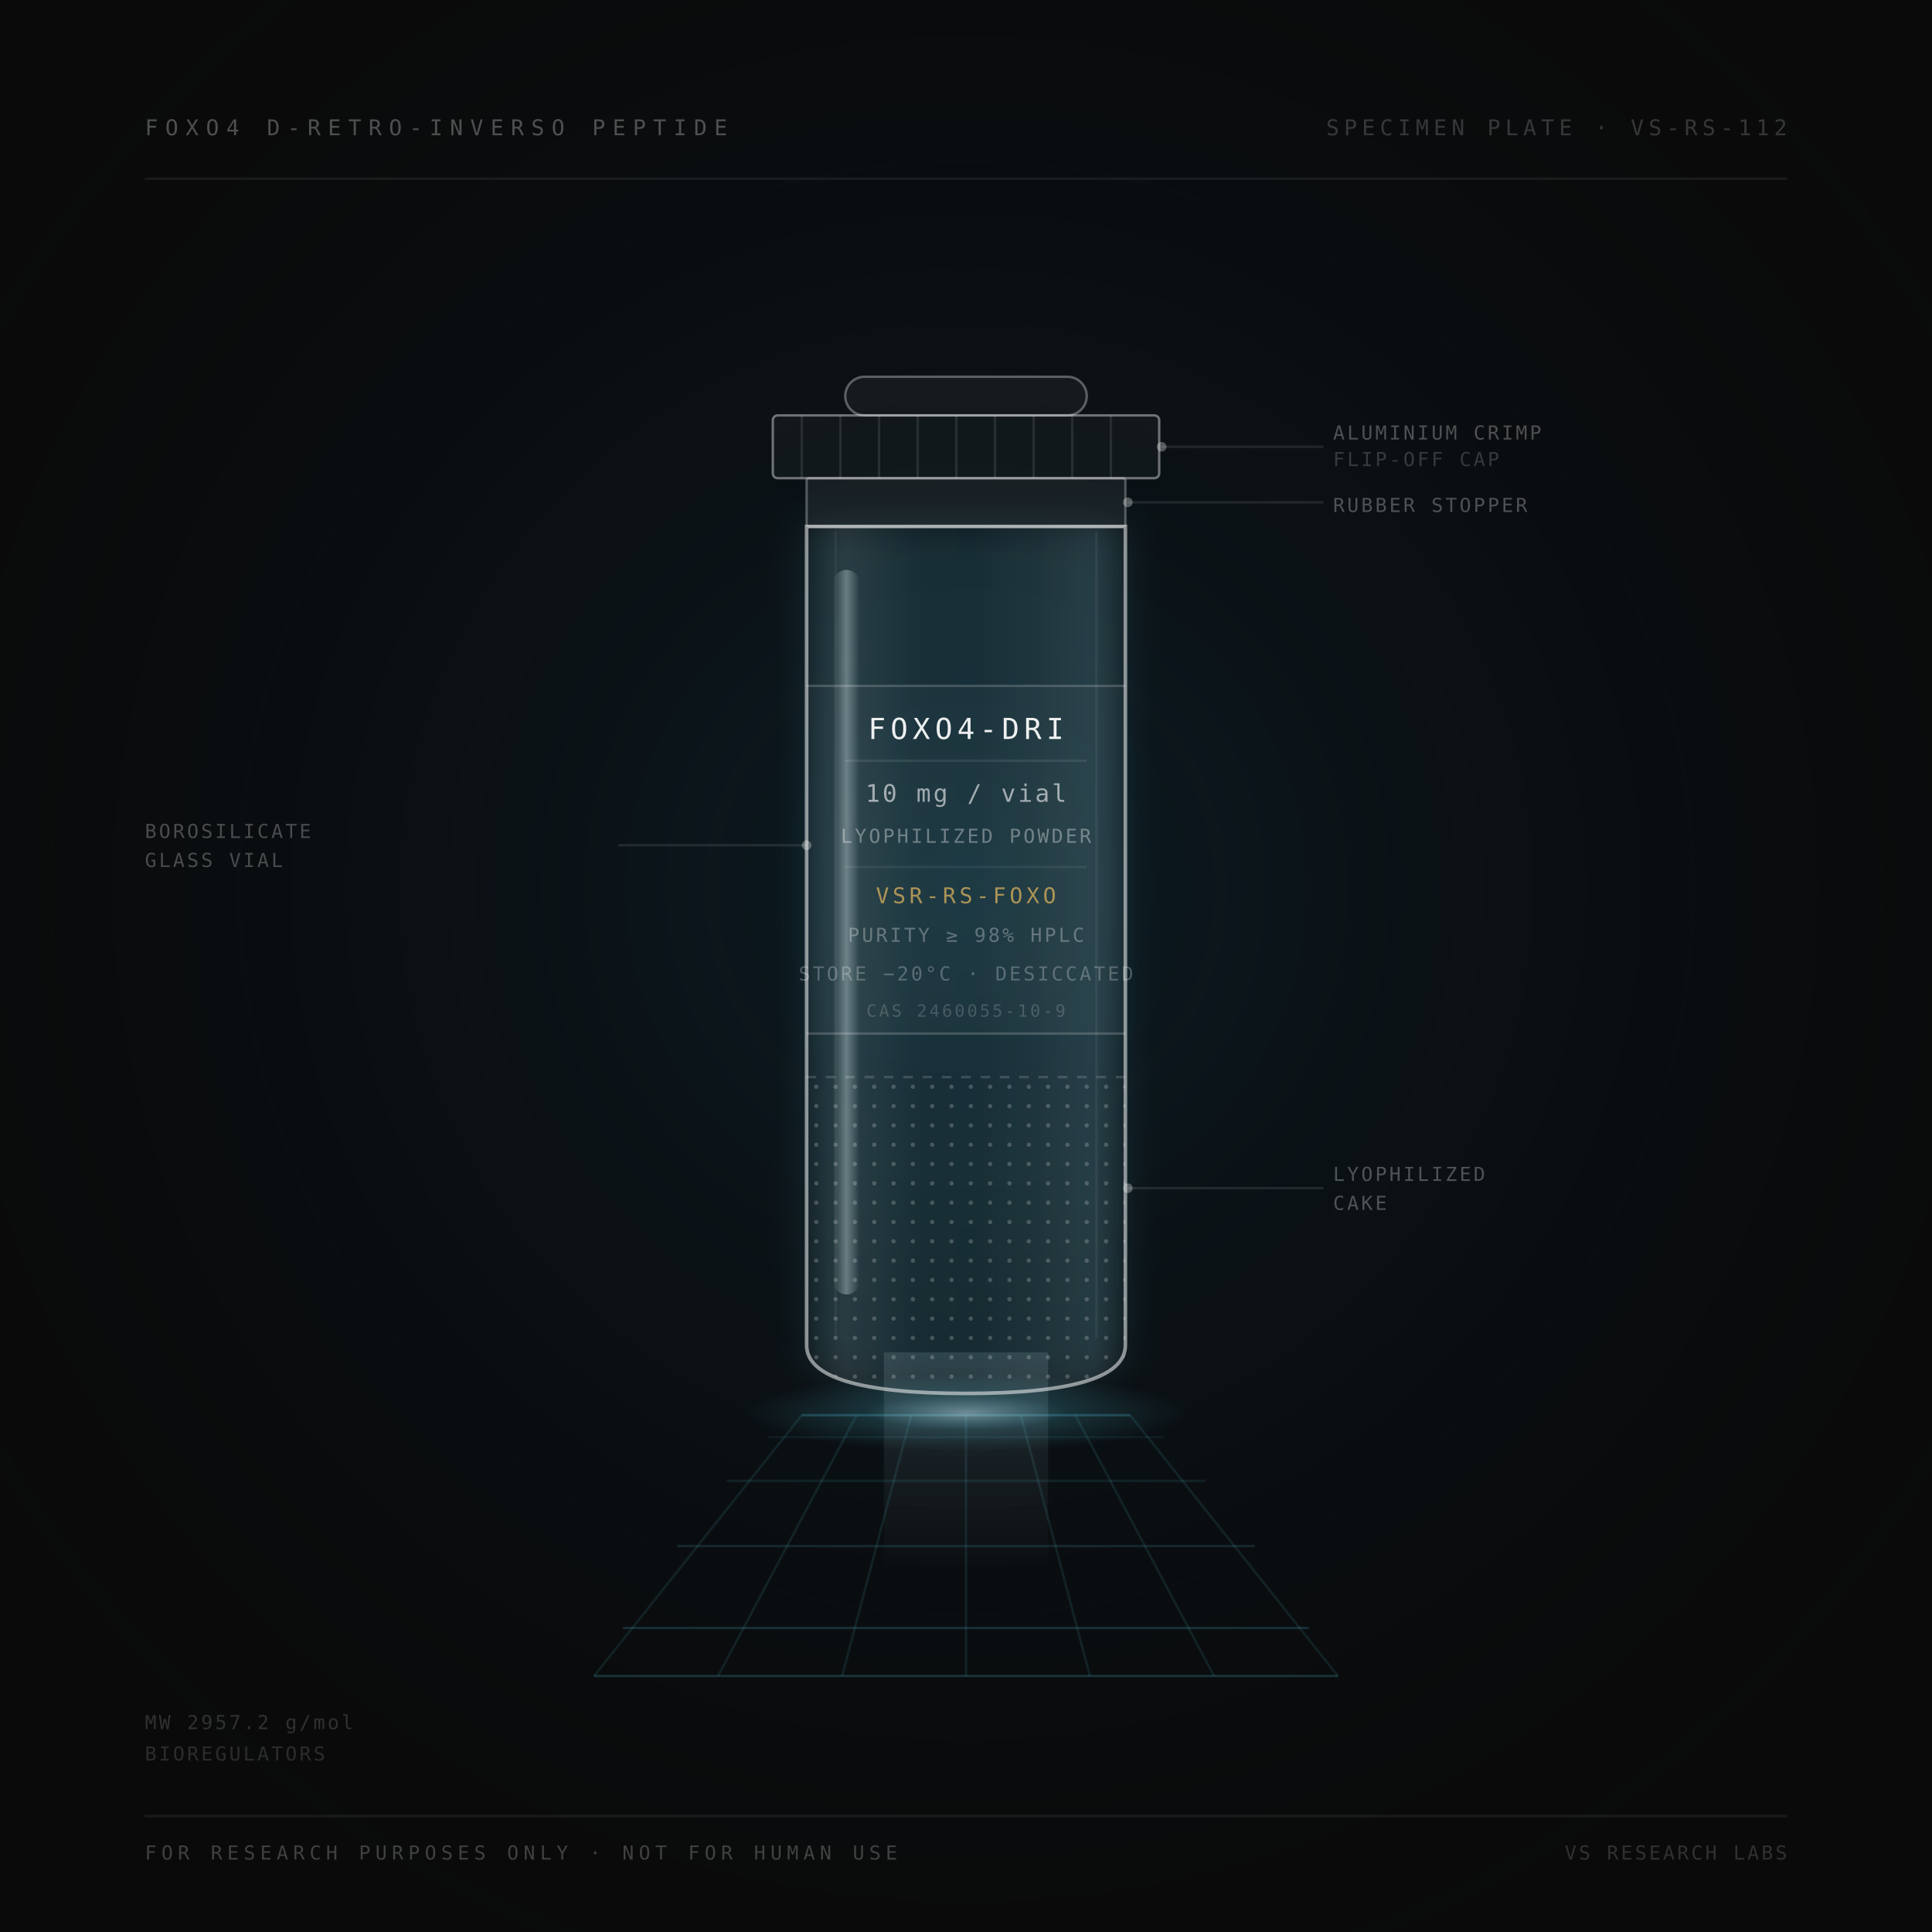
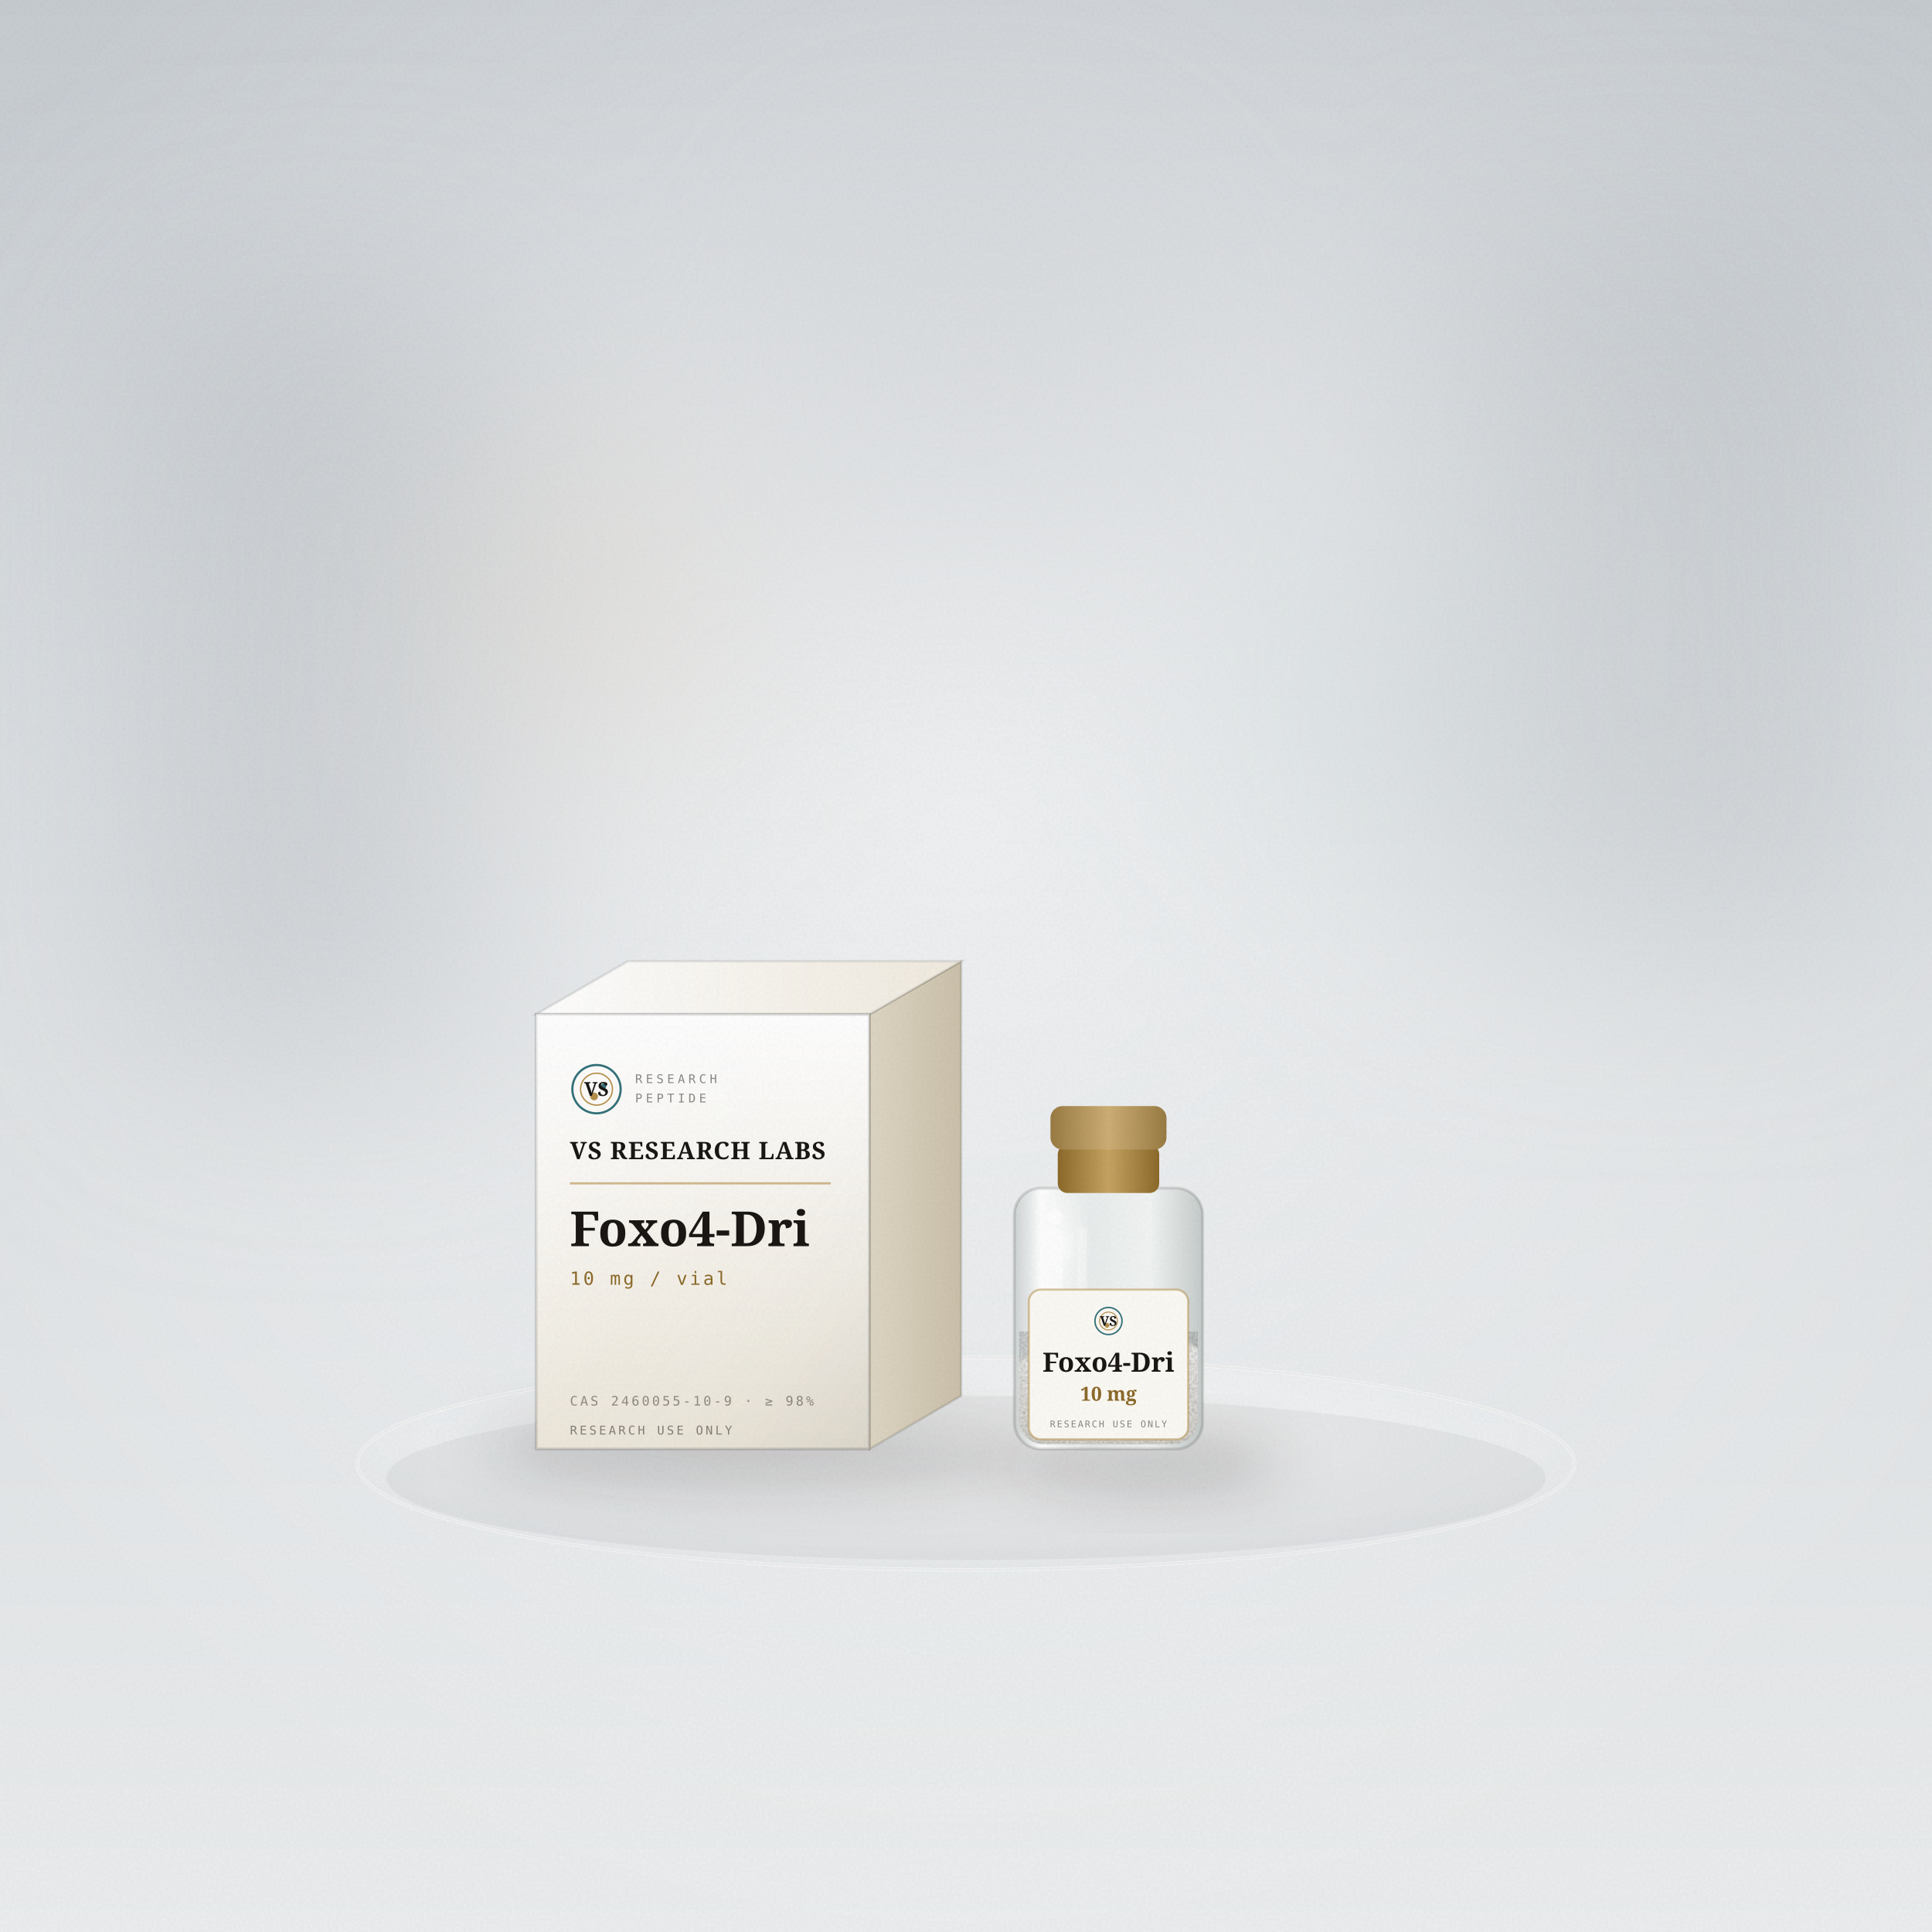
- <svg xmlns="http://www.w3.org/2000/svg" viewBox="0 0 800 800">
+ <svg xmlns="http://www.w3.org/2000/svg" viewBox="0 0 800 800" width="800" height="800" role="img" aria-label="Foxo4-Dri 10 mg — research carton and vial">
  <defs>
-     <pattern id="lyoDots" width="8" height="8" patternUnits="userSpaceOnUse">
-       <circle cx="2" cy="2" r="0.9" fill="rgba(255,255,255,0.2)" />
-     </pattern>
-     <clipPath id="vialFill">
-       <path d="M333 446 L333 557 Q333 576 400 576 Q467 576 467 557 L467 446 Z" />
+     <linearGradient id="lab" x1="0" y1="0" x2="0" y2="1">
+       <stop offset="0" stop-color="#C7CCD1" />
+       <stop offset="0.5" stop-color="#DCE0E3" />
+       <stop offset="1" stop-color="#ECEEEF" />
+     </linearGradient>
+     <radialGradient id="key" cx="50%" cy="42%" r="60%">
+       <stop offset="0" stop-color="#FFFFFF" stop-opacity="0.6" />
+       <stop offset="1" stop-color="#FFFFFF" stop-opacity="0" />
+     </radialGradient>
+     <filter id="blurXl" x="-60%" y="-60%" width="220%" height="220%">
+       <feGaussianBlur stdDeviation="42" />
+     </filter>
+     <filter id="shadow" x="-70%" y="-70%" width="240%" height="240%">
+       <feGaussianBlur stdDeviation="12" />
+     </filter>
+     <radialGradient id="disc" cx="50%" cy="38%" r="70%">
+       <stop offset="0" stop-color="#FFFFFF" stop-opacity="0.85" />
+       <stop offset="0.7" stop-color="#EDEFF1" stop-opacity="0.5" />
+       <stop offset="1" stop-color="#D7DBDE" stop-opacity="0.35" />
+     </radialGradient>
+     <linearGradient id="boxFront" x1="0" y1="0" x2="0" y2="1">
+       <stop offset="0" stop-color="#FFFFFF" />
+       <stop offset="1" stop-color="#EEE8DB" />
+     </linearGradient>
+     <linearGradient id="boxTop" x1="0" y1="0" x2="1" y2="0">
+       <stop offset="0" stop-color="#FFFFFF" />
+       <stop offset="1" stop-color="#F1EBDF" />
+     </linearGradient>
+     <linearGradient id="boxSide" x1="0" y1="0" x2="1" y2="0">
+       <stop offset="0" stop-color="#DED6C4" />
+       <stop offset="1" stop-color="#CBC1AB" />
+     </linearGradient>
+     <linearGradient id="boxDiag" x1="0" y1="0" x2="1" y2="1">
+       <stop offset="0" stop-color="#FFFFFF" stop-opacity="0.5" />
+       <stop offset="0.5" stop-color="#FFFFFF" stop-opacity="0" />
+       <stop offset="1" stop-color="#1A1714" stop-opacity="0.08" />
+     </linearGradient>
+     <linearGradient id="glass" x1="0" y1="0" x2="1" y2="0">
+       <stop offset="0" stop-color="#C9D0CF" stop-opacity="0.85" />
+       <stop offset="0.14" stop-color="#FFFFFF" stop-opacity="0.95" />
+       <stop offset="0.4" stop-color="#E9EEEC" stop-opacity="0.7" />
+       <stop offset="0.72" stop-color="#F4F7F5" stop-opacity="0.8" />
+       <stop offset="1" stop-color="#BEC6C4" stop-opacity="0.85" />
+     </linearGradient>
+     <linearGradient id="powder" x1="0" y1="0" x2="0" y2="1">
+       <stop offset="0" stop-color="#FFFFFF" />
+       <stop offset="1" stop-color="#E4E2DB" />
+     </linearGradient>
+     <filter id="grain">
+       <feTurbulence type="fractalNoise" baseFrequency="0.9" numOctaves="2" seed="7" result="n" />
+       <feColorMatrix in="n" type="matrix" values="0 0 0 0 0  0 0 0 0 0  0 0 0 0 0  0 0 0 0.6 0" />
+     </filter>
+     <filter id="film" x="0" y="0" width="100%" height="100%">
+       <feTurbulence type="fractalNoise" baseFrequency="0.85" numOctaves="2" seed="3" result="n" />
+       <feColorMatrix in="n" type="matrix" values="0 0 0 0 0  0 0 0 0 0  0 0 0 0 0  0 0 0 0.05 0" />
+     </filter>
+     <radialGradient id="spec" cx="50%" cy="50%" r="50%">
+       <stop offset="0" stop-color="#FFFFFF" stop-opacity="0.95" />
+       <stop offset="0.5" stop-color="#FFFFFF" stop-opacity="0.22" />
+       <stop offset="1" stop-color="#FFFFFF" stop-opacity="0" />
+     </radialGradient>
+     <linearGradient id="cap" x1="0" y1="0" x2="1" y2="0">
+       <stop offset="0" stop-color="#8C6A2A" />
+       <stop offset="0.5" stop-color="#C7A463" />
+       <stop offset="1" stop-color="#8C6A2A" />
+     </linearGradient>
+     <clipPath id="vialclip">
+       <rect x="2" y="42" width="74" height="104" rx="10" />
    </clipPath>
-     <radialGradient id="bgDepth" cx="0.5" cy="0.46" r="0.62">
-       <stop offset="0" stop-color="#0e2a38" stop-opacity="0.55" />
-       <stop offset="0.55" stop-color="#0a1822" stop-opacity="0.28" />
-       <stop offset="1" stop-color="#0a0a0a" stop-opacity="0" />
-     </radialGradient>
-     <radialGradient id="floorPool" cx="0.5" cy="0.5" r="0.5">
-       <stop offset="0" stop-color="#bfeffd" stop-opacity="0.5" />
-       <stop offset="0.45" stop-color="#5EDDF6" stop-opacity="0.16" />
-       <stop offset="1" stop-color="#5EDDF6" stop-opacity="0" />
-     </radialGradient>
-     <linearGradient id="glassBody" x1="0" y1="0" x2="1" y2="0">
-       <stop offset="0" stop-color="#ffffff" stop-opacity="0.02" />
-       <stop offset="0.12" stop-color="#ffffff" stop-opacity="0.085" />
-       <stop offset="0.34" stop-color="#ffffff" stop-opacity="0.015" />
-       <stop offset="0.52" stop-color="#ffffff" stop-opacity="0.008" />
-       <stop offset="0.72" stop-color="#ffffff" stop-opacity="0.04" />
-       <stop offset="0.9" stop-color="#cdeefb" stop-opacity="0.09" />
-       <stop offset="1" stop-color="#ffffff" stop-opacity="0.02" />
-     </linearGradient>
-     <linearGradient id="spec" x1="0" y1="0" x2="1" y2="0">
-       <stop offset="0" stop-color="#eafdff" stop-opacity="0" />
-       <stop offset="0.5" stop-color="#eafdff" stop-opacity="0.55" />
-       <stop offset="1" stop-color="#eafdff" stop-opacity="0" />
-     </linearGradient>
-     <linearGradient id="reflFade" x1="0" y1="0" x2="0" y2="1">
-       <stop offset="0" stop-color="#cdeefb" stop-opacity="0.13" />
-       <stop offset="1" stop-color="#cdeefb" stop-opacity="0" />
-     </linearGradient>
-     <filter id="vglow" x="-60%" y="-60%" width="220%" height="220%">
-       <feGaussianBlur stdDeviation="7" />
-     </filter>
  </defs>
-   <rect width="800" height="800" fill="#0a0a0a" />
-   <rect width="800" height="800" fill="url(#bgDepth)" />
-   <line x1="60" y1="74" x2="740" y2="74" stroke="rgba(255,255,255,0.07)" stroke-width="1" />
-   <text x="60" y="56" font-family="monospace" font-size="9" fill="rgba(255,255,255,0.28)" letter-spacing="3">FOXO4 D-RETRO-INVERSO PEPTIDE</text>
-   <text x="740" y="56" font-family="monospace" font-size="9" fill="rgba(255,255,255,0.18)" letter-spacing="2" text-anchor="end">SPECIMEN PLATE · VS-RS-112</text>
-   <g class="pad">
-     <line x1="332" y1="586" x2="468" y2="586" stroke="#5EDDF6" stroke-opacity="0.22" stroke-width="1" />
-     <line x1="332.0" y1="586" x2="246.0" y2="694" stroke="#5EDDF6" stroke-opacity="0.10" stroke-width="1" />
-     <line x1="354.7" y1="586" x2="297.3" y2="694" stroke="#5EDDF6" stroke-opacity="0.10" stroke-width="1" />
-     <line x1="377.3" y1="586" x2="348.7" y2="694" stroke="#5EDDF6" stroke-opacity="0.10" stroke-width="1" />
-     <line x1="400.0" y1="586" x2="400.0" y2="694" stroke="#5EDDF6" stroke-opacity="0.10" stroke-width="1" />
-     <line x1="422.7" y1="586" x2="451.3" y2="694" stroke="#5EDDF6" stroke-opacity="0.10" stroke-width="1" />
-     <line x1="445.3" y1="586" x2="502.7" y2="694" stroke="#5EDDF6" stroke-opacity="0.10" stroke-width="1" />
-     <line x1="468.0" y1="586" x2="554.0" y2="694" stroke="#5EDDF6" stroke-opacity="0.10" stroke-width="1" />
-     <line x1="318.2" y1="595.1" x2="481.8" y2="595.1" stroke="#5EDDF6" stroke-opacity="0.071" stroke-width="1" />
-     <line x1="301.0" y1="613.2" x2="499.0" y2="613.2" stroke="#5EDDF6" stroke-opacity="0.097" stroke-width="1" />
-     <line x1="280.4" y1="640.2" x2="519.6" y2="640.2" stroke="#5EDDF6" stroke-opacity="0.128" stroke-width="1" />
-     <line x1="258.0" y1="674.1" x2="542.0" y2="674.1" stroke="#5EDDF6" stroke-opacity="0.162" stroke-width="1" />
-     <line x1="246.0" y1="694.0" x2="554.0" y2="694.0" stroke="#5EDDF6" stroke-opacity="0.180" stroke-width="1" />
+   <rect width="800" height="800" fill="url(#lab)" />
+   <g filter="url(#blurXl)" opacity="0.6">
+     <rect x="60" y="120" width="150" height="320" rx="16" fill="#AEB4BA" />
+     <rect x="600" y="90" width="170" height="300" rx="16" fill="#B4BABF" />
+     <rect x="330" y="70" width="150" height="160" rx="14" fill="#C2C7CC" />
+     <circle cx="250" cy="250" r="70" fill="#C7A463" opacity="0.25" />
+     <circle cx="560" cy="300" r="64" fill="#62A0A6" opacity="0.22" />
  </g>
-   <path d="M334 218 L334 557 Q334 577 400 577 Q466 577 466 557 L466 218 Z" fill="#5EDDF6" opacity="0.12" filter="url(#vglow)" />
-   <ellipse cx="400" cy="585" rx="92" ry="16" fill="url(#floorPool)" />
-   <rect x="366" y="560" width="68" height="92" fill="url(#reflFade)" />
-   <rect x="350" y="156" width="100" height="16" rx="8" fill="rgba(255,255,255,0.04)" stroke="rgba(255,255,255,0.32)" stroke-width="1" />
-   <rect x="320" y="172" width="160" height="26" rx="2" fill="rgba(255,255,255,0.03)" stroke="rgba(255,255,255,0.4)" stroke-width="1" />
-   <line x1="332" y1="172" x2="332" y2="198" stroke="rgba(255,255,255,0.1)" stroke-width="1" />
-   <line x1="348" y1="172" x2="348" y2="198" stroke="rgba(255,255,255,0.1)" stroke-width="1" />
-   <line x1="364" y1="172" x2="364" y2="198" stroke="rgba(255,255,255,0.1)" stroke-width="1" />
-   <line x1="380" y1="172" x2="380" y2="198" stroke="rgba(255,255,255,0.1)" stroke-width="1" />
-   <line x1="396" y1="172" x2="396" y2="198" stroke="rgba(255,255,255,0.1)" stroke-width="1" />
-   <line x1="412" y1="172" x2="412" y2="198" stroke="rgba(255,255,255,0.1)" stroke-width="1" />
-   <line x1="428" y1="172" x2="428" y2="198" stroke="rgba(255,255,255,0.1)" stroke-width="1" />
-   <line x1="444" y1="172" x2="444" y2="198" stroke="rgba(255,255,255,0.1)" stroke-width="1" />
-   <line x1="460" y1="172" x2="460" y2="198" stroke="rgba(255,255,255,0.1)" stroke-width="1" />
-   <rect x="334" y="198" width="132" height="20" rx="1" fill="rgba(255,255,255,0.06)" stroke="rgba(255,255,255,0.28)" stroke-width="1" />
-   <path d="M334 218 L334 557 Q334 577 400 577 Q466 577 466 557 L466 218 Z" fill="url(#glassBody)" stroke="rgba(255,255,255,0.52)" stroke-width="1.5" />
-   <rect x="345" y="236" width="11" height="300" rx="5.5" fill="url(#spec)" opacity="0.6" />
-   <line x1="346" y1="220" x2="346" y2="554" stroke="rgba(255,255,255,0.05)" stroke-width="1" />
-   <line x1="454" y1="220" x2="454" y2="554" stroke="rgba(255,255,255,0.06)" stroke-width="1" />
-   <line x1="334" y1="446" x2="466" y2="446" stroke="rgba(255,255,255,0.16)" stroke-width="1" stroke-dasharray="4,4" />
-   <rect x="334" y="447" width="132" height="128" fill="url(#lyoDots)" clip-path="url(#vialFill)" />
-   <rect x="334" y="284" width="132" height="144" fill="rgba(255,255,255,0.025)" />
-   <line x1="334" y1="284" x2="466" y2="284" stroke="rgba(255,255,255,0.18)" stroke-width="1" />
-   <line x1="334" y1="428" x2="466" y2="428" stroke="rgba(255,255,255,0.18)" stroke-width="1" />
-   <text x="400" y="306" font-family="monospace" font-size="12" font-weight="500" fill="rgba(255,255,255,0.92)" letter-spacing="2" text-anchor="middle">FOXO4-DRI</text>
-   <line x1="350" y1="315" x2="450" y2="315" stroke="rgba(255,255,255,0.09)" stroke-width="1" />
-   <text x="400" y="332" font-family="monospace" font-size="10" fill="rgba(255,255,255,0.58)" letter-spacing="1" text-anchor="middle">10 mg / vial</text>
-   <text x="400" y="349" font-family="monospace" font-size="8" fill="rgba(255,255,255,0.36)" letter-spacing="1" text-anchor="middle">LYOPHILIZED POWDER</text>
-   <line x1="350" y1="359" x2="450" y2="359" stroke="rgba(255,255,255,0.07)" stroke-width="1" />
-   <text x="400" y="374" font-family="monospace" font-size="9" fill="#C4A35A" letter-spacing="1.5" text-anchor="middle" opacity="0.85">VSR-RS-FOXO</text>
-   <text x="400" y="390" font-family="monospace" font-size="8" fill="rgba(255,255,255,0.3)" letter-spacing="1" text-anchor="middle">PURITY ≥ 98% HPLC</text>
-   <text x="400" y="406" font-family="monospace" font-size="8" fill="rgba(255,255,255,0.26)" letter-spacing="1" text-anchor="middle">STORE −20°C · DESICCATED</text>
-   <text x="400" y="421" font-family="monospace" font-size="7" fill="rgba(255,255,255,0.18)" letter-spacing="1" text-anchor="middle">CAS 2460055-10-9</text>
-   <line x1="481" y1="185" x2="548" y2="185" stroke="rgba(255,255,255,0.1)" stroke-width="1" />
-   <circle cx="481" cy="185" r="2" fill="rgba(255,255,255,0.3)" />
-   <text x="552" y="182" font-family="monospace" font-size="8" fill="rgba(255,255,255,0.28)" letter-spacing="1">ALUMINIUM CRIMP</text>
-   <text x="552" y="193" font-family="monospace" font-size="8" fill="rgba(255,255,255,0.18)" letter-spacing="1">FLIP-OFF CAP</text>
-   <line x1="467" y1="208" x2="548" y2="208" stroke="rgba(255,255,255,0.1)" stroke-width="1" />
-   <circle cx="467" cy="208" r="2" fill="rgba(255,255,255,0.3)" />
-   <text x="552" y="212" font-family="monospace" font-size="8" fill="rgba(255,255,255,0.28)" letter-spacing="1">RUBBER STOPPER</text>
-   <line x1="467" y1="492" x2="548" y2="492" stroke="rgba(255,255,255,0.1)" stroke-width="1" />
-   <circle cx="467" cy="492" r="2" fill="rgba(255,255,255,0.3)" />
-   <text x="552" y="489" font-family="monospace" font-size="8" fill="rgba(255,255,255,0.28)" letter-spacing="1">LYOPHILIZED</text>
-   <text x="552" y="501" font-family="monospace" font-size="8" fill="rgba(255,255,255,0.28)" letter-spacing="1">CAKE</text>
-   <line x1="334" y1="350" x2="256" y2="350" stroke="rgba(255,255,255,0.1)" stroke-width="1" />
-   <circle cx="334" cy="350" r="2" fill="rgba(255,255,255,0.3)" />
-   <text x="60" y="347" font-family="monospace" font-size="8" fill="rgba(255,255,255,0.26)" letter-spacing="1">BOROSILICATE</text>
-   <text x="60" y="359" font-family="monospace" font-size="8" fill="rgba(255,255,255,0.26)" letter-spacing="1">GLASS VIAL</text>
-   <text x="60" y="716" font-family="monospace" font-size="8" fill="rgba(255,255,255,0.16)" letter-spacing="1">MW 2957.2 g/mol</text>
-   <text x="60" y="729" font-family="monospace" font-size="8" fill="rgba(255,255,255,0.14)" letter-spacing="1">BIOREGULATORS</text>
-   <line x1="60" y1="752" x2="740" y2="752" stroke="rgba(255,255,255,0.07)" stroke-width="1" />
-   <text x="60" y="770" font-family="monospace" font-size="8" fill="rgba(255,255,255,0.22)" letter-spacing="2">FOR RESEARCH PURPOSES ONLY · NOT FOR HUMAN USE</text>
-   <text x="740" y="770" font-family="monospace" font-size="8" fill="rgba(255,255,255,0.16)" letter-spacing="1" text-anchor="end">VS RESEARCH LABS</text>
+   <rect width="800" height="800" fill="url(#key)" />
+   <ellipse cx="400" cy="606" rx="252" ry="44" fill="url(#disc)" />
+   <ellipse cx="400" cy="606" rx="252" ry="44" fill="none" stroke="#FFFFFF" stroke-opacity="0.8" stroke-width="1.4" />
+   <ellipse cx="400" cy="606" rx="252" ry="44" fill="none" stroke="#1A1714" stroke-opacity="0.06" stroke-width="1" />
+   <ellipse cx="400" cy="612" rx="240" ry="34" fill="#1A1714" opacity="0.05" />
+   <ellipse cx="318" cy="600" rx="118" ry="16" fill="#1A1714" opacity="0.18" filter="url(#shadow)" />
+   <ellipse cx="476" cy="606" rx="56" ry="12" fill="#1A1714" opacity="0.2" filter="url(#shadow)" />
+   <g>
+     <polygon points="360,420 398,398 398,578 360,600" fill="url(#boxSide)" stroke="#1A1714" stroke-opacity="0.13" stroke-width="1" />
+     <polygon points="222,420 260,398 398,398 360,420" fill="url(#boxTop)" stroke="#1A1714" stroke-opacity="0.1" stroke-width="1" />
+     <rect x="222" y="420" width="138" height="180" fill="url(#boxFront)" stroke="#1A1714" stroke-opacity="0.15" stroke-width="1.2" />
+     <rect x="222" y="420" width="138" height="180" fill="url(#boxDiag)" />
+     <g transform="translate(236,440)">
+       <g transform="translate(11,11)">
+         <circle r="10" fill="none" stroke="#34727A" stroke-width="0.9" />
+         <circle r="6.6" fill="none" stroke="#B5904B" stroke-width="0.55" />
+         <circle cx="-1" cy="3" r="1.6" fill="#B5904B" />
+         <circle cx="3" cy="-1.3" r="1.1" fill="#34727A" />
+         <text y="2.8" text-anchor="middle" font-family="'Cormorant Garamond',serif" font-weight="600" font-size="8" fill="#1A1714">VS</text>
+       </g>
+       <text x="27" y="8.5" font-family="'IBM Plex Mono',monospace" font-size="5" letter-spacing="1.4" fill="#1A1714" opacity="0.5">RESEARCH</text>
+       <text x="27" y="16.5" font-family="'IBM Plex Mono',monospace" font-size="5" letter-spacing="1.4" fill="#1A1714" opacity="0.5">PEPTIDE</text>
+       <text x="0" y="40" font-family="'Cormorant Garamond',serif" font-weight="700" font-size="10" letter-spacing="0.4" fill="#1A1714">VS RESEARCH LABS</text>
+       <line x1="0" y1="50" x2="108" y2="50" stroke="#B5904B" stroke-opacity="0.6" stroke-width="0.9" />
+       <text x="0" y="76" font-family="'Cormorant Garamond',serif" font-weight="600" font-size="20" fill="#1A1714">Foxo4-Dri</text>
+       <text x="0" y="92" font-family="'IBM Plex Mono',monospace" font-size="7.5" letter-spacing="1" fill="#8C6A2A">10 mg / vial</text>
+       <text x="0" y="142" font-family="'IBM Plex Mono',monospace" font-size="5.4" letter-spacing="1" fill="#1A1714" opacity="0.45">CAS 2460055-10-9 · ≥ 98%</text>
+       <text x="0" y="154" font-family="'IBM Plex Mono',monospace" font-size="5" letter-spacing="1" fill="#1A1714" opacity="0.5">RESEARCH USE ONLY</text>
+     </g>
+   </g>
+   <g transform="translate(420,452)">
+     <rect x="0" y="40" width="78" height="108" rx="11" fill="url(#glass)" stroke="#1A1714" stroke-opacity="0.14" stroke-width="1.2" />
+     <g clip-path="url(#vialclip)">
+       <path d="M2 112 q14 -10 26 -4 q12 6 24 -2 q14 -8 26 2 V148 H2 Z" fill="url(#powder)" />
+       <rect x="2" y="104" width="74" height="44" fill="#FFFFFF" filter="url(#grain)" opacity="0.4" />
+       <path d="M2 112 q14 -10 26 -4 q12 6 24 -2 q14 -8 26 2" fill="none" stroke="#CFCCC2" stroke-width="0.8" opacity="0.7" />
+     </g>
+     <rect x="11" y="56" width="9" height="78" rx="4" fill="#FFFFFF" opacity="0.7" />
+     <rect x="26" y="56" width="4" height="70" rx="2" fill="#FFFFFF" opacity="0.35" />
+     <ellipse cx="20" cy="64" rx="12" ry="26" fill="url(#spec)" opacity="0.85" />
+     <circle cx="17" cy="52" r="3.2" fill="#FFFFFF" opacity="0.9" />
+     <rect x="18" y="22" width="42" height="20" rx="4" fill="url(#cap)" />
+     <rect x="15" y="6" width="48" height="18" rx="5" fill="url(#cap)" />
+     <rect x="15" y="6" width="48" height="18" rx="5" fill="#FFFFFF" opacity="0.12" />
+     <rect x="6" y="82" width="66" height="62" rx="5" fill="#FCFAF5" stroke="#B5904B" stroke-opacity="0.5" stroke-width="0.9" />
+     <g transform="translate(39,95)">
+       <circle r="5.6" fill="none" stroke="#34727A" stroke-width="0.6" />
+       <circle r="3.7" fill="none" stroke="#B5904B" stroke-width="0.4" />
+       <circle cx="-0.6" cy="1.8" r="1" fill="#B5904B" />
+       <text y="2" text-anchor="middle" font-family="'Cormorant Garamond',serif" font-weight="600" font-size="5.6" fill="#1A1714">VS</text>
+     </g>
+     <text x="39" y="116" text-anchor="middle" font-family="'Cormorant Garamond',serif" font-weight="600" font-size="11" fill="#1A1714">Foxo4-Dri</text>
+     <text x="39" y="128" text-anchor="middle" font-family="'Cormorant Garamond',serif" font-weight="600" font-size="8" fill="#8C6A2A">10 mg</text>
+     <text x="39" y="139" text-anchor="middle" font-family="'IBM Plex Mono',monospace" font-size="3.8" letter-spacing="0.6" fill="#1A1714" opacity="0.5">RESEARCH USE ONLY</text>
+   </g>
+   <rect width="800" height="800" filter="url(#film)" style="mix-blend-mode:multiply" opacity="0.7" />
</svg>
